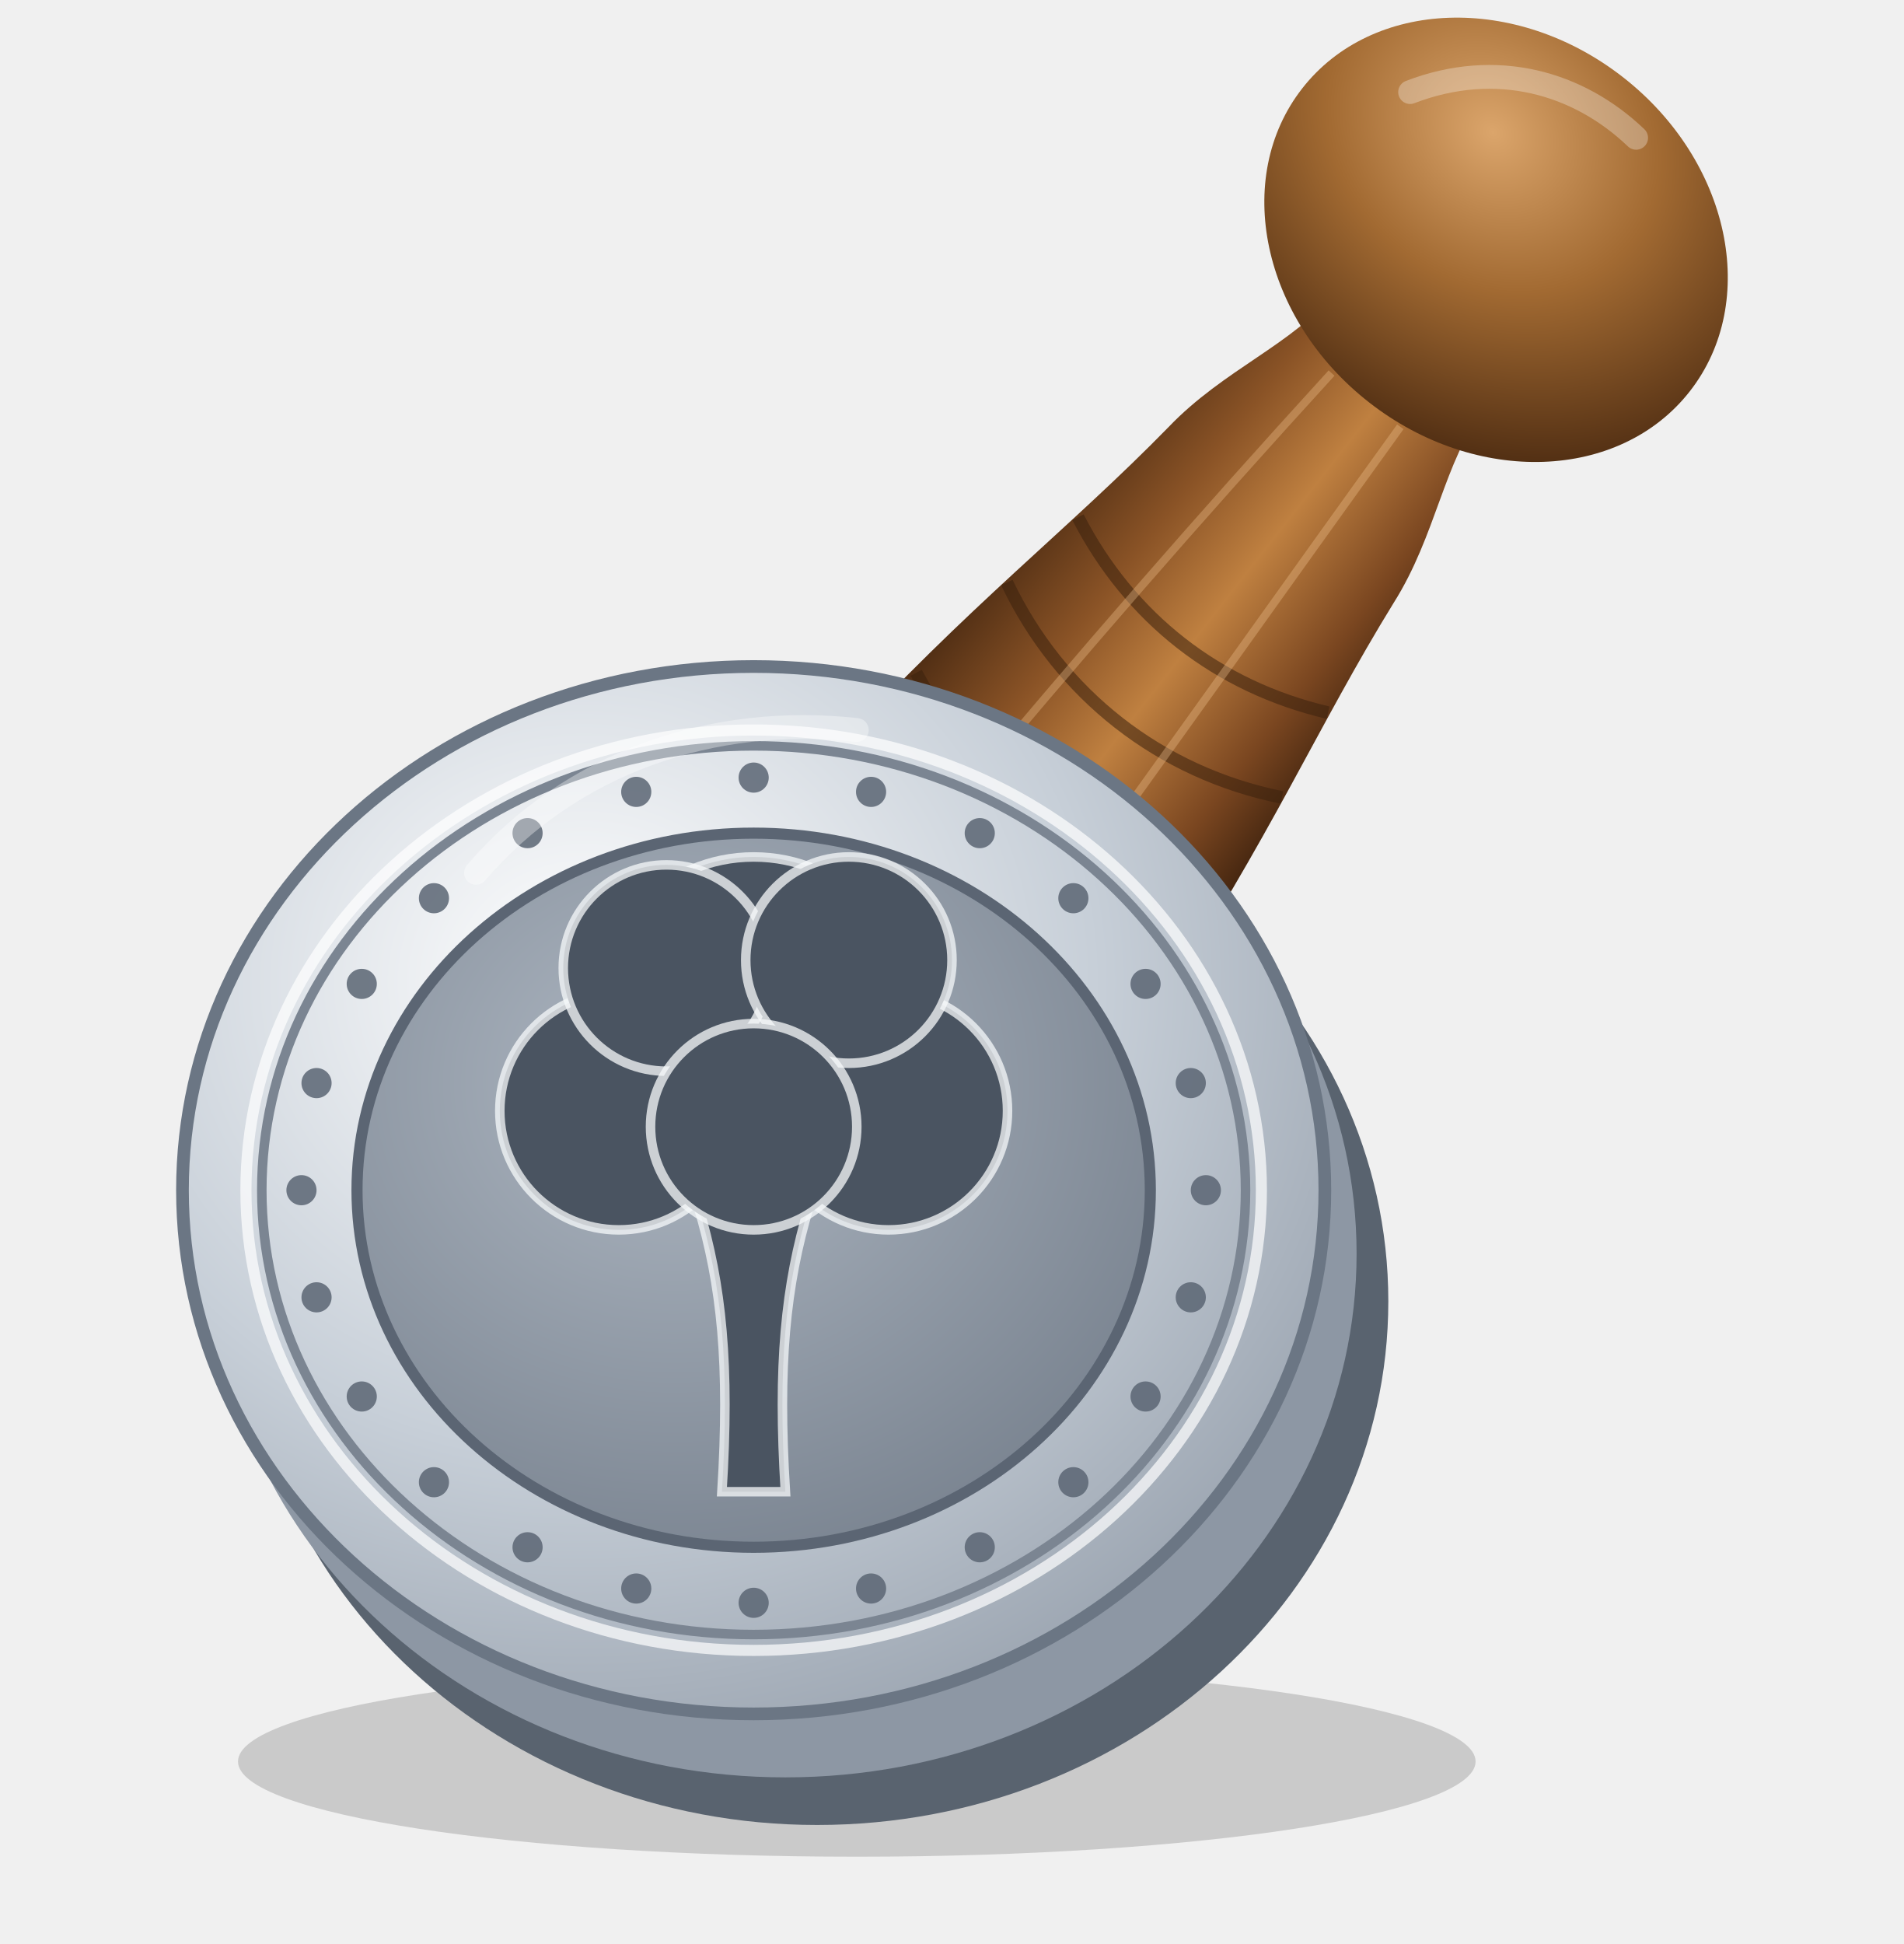
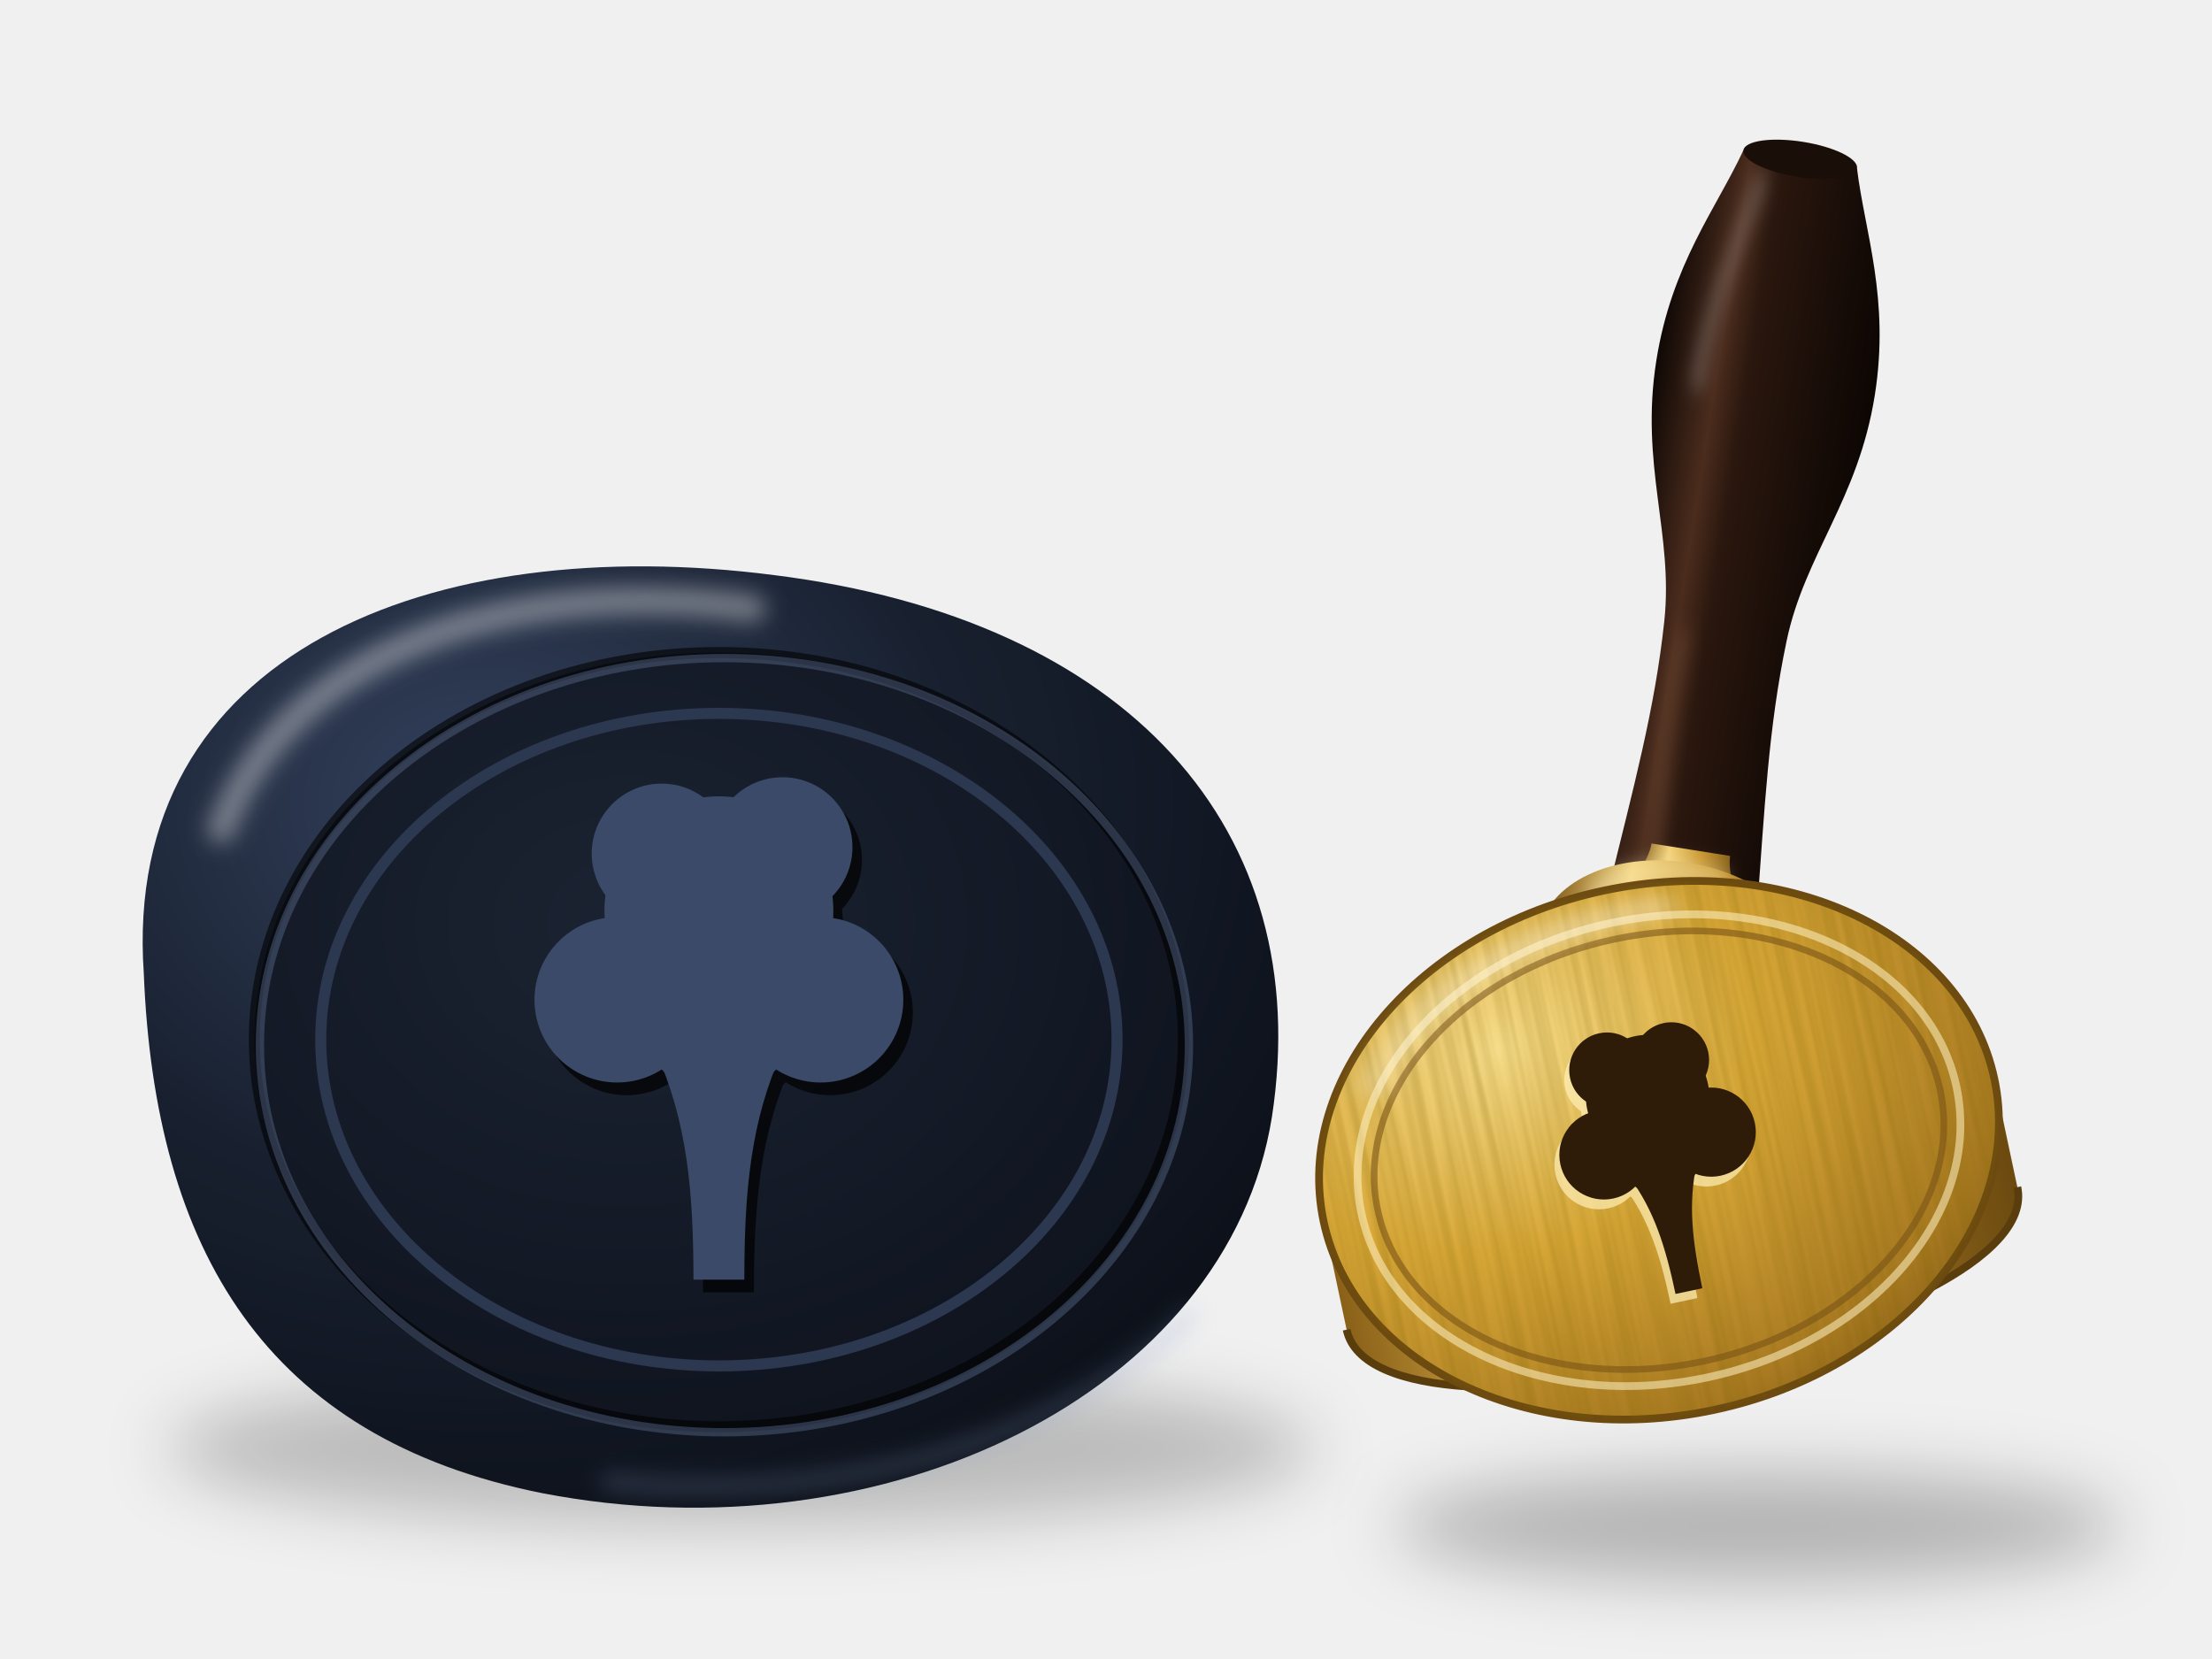
- <svg xmlns="http://www.w3.org/2000/svg" viewBox="0 0 240 245">
+ <svg xmlns="http://www.w3.org/2000/svg" viewBox="0 0 400 300">
  <defs>
-     <linearGradient id="wood" x1="0" x2="1" y1="0" y2="0">
-       <stop offset="0" stop-color="#4a2a12" />
-       <stop offset=".28" stop-color="#8a5326" />
-       <stop offset=".52" stop-color="#bf8040" />
-       <stop offset=".8" stop-color="#7a4620" />
-       <stop offset="1" stop-color="#3b200d" />
+     <g id="tree">
+       <path d="M-4 36 C-4 22 -5 11 -10 0 L10 0 C5 11 4 22 4 36 Z" />
+       <circle cx="0" cy="-22" r="18" />
+       <circle cx="-16" cy="-8" r="13" />
+       <circle cx="16" cy="-8" r="13" />
+       <circle cx="-9" cy="-31" r="11" />
+       <circle cx="10" cy="-32" r="11" />
+       <circle cx="0" cy="-5" r="12" />
+     </g>
+     <radialGradient id="wax" cx=".3" cy=".25" r=".95">
+       <stop offset="0" stop-color="#34425e" />
+       <stop offset=".45" stop-color="#18202f" />
+       <stop offset="1" stop-color="#080b12" />
+     </radialGradient>
+     <radialGradient id="waxIn" cx=".4" cy=".35" r=".9">
+       <stop offset="0" stop-color="#1b2332" />
+       <stop offset="1" stop-color="#0b0f18" />
+     </radialGradient>
+     <radialGradient id="brass" cx=".3" cy=".25" r=".95">
+       <stop offset="0" stop-color="#f6dc8a" />
+       <stop offset=".4" stop-color="#d9a838" />
+       <stop offset=".8" stop-color="#a97a22" />
+       <stop offset="1" stop-color="#7a5415" />
+     </radialGradient>
+     <linearGradient id="brassSide" x1="0" x2="1">
+       <stop offset="0" stop-color="#8a6118" />
+       <stop offset=".3" stop-color="#e6bb55" />
+       <stop offset=".55" stop-color="#b98a2a" />
+       <stop offset="1" stop-color="#6c4a10" />
    </linearGradient>
-     <radialGradient id="knob" cx=".36" cy=".3" r=".8">
-       <stop offset="0" stop-color="#dba56b" />
-       <stop offset=".45" stop-color="#a26a32" />
-       <stop offset="1" stop-color="#47270f" />
-     </radialGradient>
-     <linearGradient id="steel" x1="0" x2="1" y1="0" y2="0">
-       <stop offset="0" stop-color="#4b5563" />
-       <stop offset=".2" stop-color="#cfd6de" />
-       <stop offset=".4" stop-color="#fff" />
-       <stop offset=".62" stop-color="#9aa4b0" />
-       <stop offset=".86" stop-color="#e3e8ee" />
-       <stop offset="1" stop-color="#4b5563" />
+     <linearGradient id="bulb" x1="0" x2="1">
+       <stop offset="0" stop-color="#7a5415" />
+       <stop offset=".3" stop-color="#f3d27a" />
+       <stop offset=".6" stop-color="#c8962f" />
+       <stop offset="1" stop-color="#6c4a10" />
    </linearGradient>
-     <radialGradient id="face" cx=".35" cy=".3" r=".9">
-       <stop offset="0" stop-color="#ffffff" />
-       <stop offset=".5" stop-color="#c7cfd8" />
-       <stop offset="1" stop-color="#8b95a2" />
-     </radialGradient>
-     <radialGradient id="field" cx=".4" cy=".35" r=".85">
-       <stop offset="0" stop-color="#aeb7c2" />
-       <stop offset="1" stop-color="#6f7986" />
-     </radialGradient>
+     <linearGradient id="wood" x1="0" x2="1">
+       <stop offset="0" stop-color="#0f0805" />
+       <stop offset=".28" stop-color="#4b2c1d" />
+       <stop offset=".42" stop-color="#2a170e" />
+       <stop offset="1" stop-color="#0c0603" />
+     </linearGradient>
+     <filter id="blur2" x="-50%" y="-50%" width="200%" height="200%">
+       <feGaussianBlur stdDeviation="2" />
+     </filter>
+     <filter id="blur6" x="-30%" y="-200%" width="160%" height="500%">
+       <feGaussianBlur stdDeviation="6" />
+     </filter>
+     <filter id="brush" x="0" y="0" width="1" height="1">
+       <feTurbulence type="fractalNoise" baseFrequency=".6 .015" numOctaves="2" seed="4" />
+       <feColorMatrix type="matrix" values="0 0 0 0 .2  0 0 0 0 .12  0 0 0 0 0  0 0 0 .9 -.25" />
+     </filter>
+     <clipPath id="faceClip">
+       <ellipse cx="0" cy="0" rx="62" ry="48" />
+     </clipPath>
  </defs>
-   <ellipse cx="108" cy="222" rx="78" ry="12" fill="#000" opacity=".16" />
-   <g transform="translate(95 150) rotate(38)">
-     <path d="M-26 -50 C-24 -75 -20 -90 -18 -108 C-17 -118 -12 -126 -12 -134 L12 -134 C12 -126 17 -118 18 -108 C20 -90 24 -75 26 -50 Z" fill="url(#wood)" />
-     <g fill="none" stroke="#3b200d" stroke-width="1.6" opacity=".55">
-       <path d="M-20 -92 C-7 -86 7 -86 20 -92" />
-       <path d="M-22 -80 C-8 -73 8 -73 22 -80" />
-       <path d="M-24 -64 C-8 -57 8 -57 24 -64" />
+   <ellipse cx="134" cy="262" rx="104" ry="14" fill="#000" opacity=".22" filter="url(#blur6)" />
+   <path d="M26 176 C22 118 78 96 140 104 C204 112 238 150 230 202 C222 252 160 282 98 270 C48 260 28 226 26 176 Z" fill="url(#wax)" />
+   <path d="M40 150 C52 118 92 104 136 110" fill="none" stroke="#fff" stroke-width="5" stroke-linecap="round" opacity=".38" filter="url(#blur2)" />
+   <path d="M215 238 C190 262 150 272 110 268" fill="none" stroke="#8aa0c8" stroke-width="3" stroke-linecap="round" opacity=".25" filter="url(#blur2)" />
+   <ellipse cx="130" cy="188" rx="84" ry="70" fill="url(#waxIn)" stroke="#000" stroke-opacity=".6" stroke-width="2" />
+   <ellipse cx="131" cy="189" rx="84" ry="70" fill="none" stroke="#5a6b8c" stroke-opacity=".45" stroke-width="1.5" />
+   <ellipse cx="130" cy="188" rx="72" ry="59" fill="none" stroke="#2c3750" stroke-width="2" />
+   <g transform="translate(130 190) scale(1.15)">
+     <use href="#tree" transform="translate(1.5 2)" fill="#000" opacity=".7" />
+     <use href="#tree" fill="#3a4a68" />
+   </g>
+   <ellipse cx="318" cy="276" rx="66" ry="10" fill="#000" opacity=".25" filter="url(#blur6)" />
+   <g transform="translate(300 190) rotate(9) scale(.8)">
+     <path d="M-17 -34 C-15 -58 -13 -76 -14 -96 C-15 -116 -25 -130 -25 -154 C-25 -176 -17 -190 -13 -204 L13 -204 C17 -190 25 -176 25 -154 C25 -130 15 -116 14 -96 C13 -76 15 -58 17 -34 Z" fill="url(#wood)" />
+     <path d="M-15 -150 C-15 -170 -10 -186 -8 -198" fill="none" stroke="#fff" stroke-width="3" stroke-linecap="round" opacity=".22" filter="url(#blur2)" />
+     <path d="M-9 -94 C-10 -76 -9 -58 -8 -40" fill="none" stroke="#c9936a" stroke-width="2" stroke-linecap="round" opacity=".25" filter="url(#blur2)" />
+     <ellipse cx="0" cy="-204" rx="13" ry="4" fill="#1a0e08" />
+     <path d="M-12 -30 C-12 -38 -9 -42 -9 -46 L9 -46 C9 -42 12 -38 12 -30 Z" fill="url(#bulb)" />
+     <ellipse cx="0" cy="-22" rx="31" ry="21" fill="url(#bulb)" />
+     <path d="M-20 -32 C-14 -40 -2 -42 8 -40" fill="none" stroke="#fff6cf" stroke-width="3" stroke-linecap="round" opacity=".6" filter="url(#blur2)" />
+   </g>
+   <g transform="translate(300 208) rotate(-12)">
+     <path d="M-62 0 L-62 20 C-62 46 62 46 62 20 L62 0 Z" fill="url(#brassSide)" />
+     <ellipse cx="0" cy="20" rx="62" ry="48" fill="url(#brassSide)" opacity="0" />
+     <path d="M-62 20 C-62 46 62 46 62 20" fill="none" stroke="#5a3d0c" stroke-width="1.4" />
+     <ellipse cx="0" cy="0" rx="62" ry="48" fill="url(#brass)" stroke="#6c4a10" stroke-width="1.4" />
+     <g clip-path="url(#faceClip)">
+       <rect x="-62" y="-48" width="124" height="96" filter="url(#brush)" opacity=".5" />
    </g>
-     <g fill="none" stroke="#f0c48e" stroke-width="1" opacity=".35">
-       <path d="M-6 -126 C-8 -100 -9 -80 -10 -52" />
-       <path d="M5 -126 C6 -100 7 -80 8 -52" />
+     <ellipse cx="0" cy="0" rx="55" ry="42" fill="none" stroke="#fff3c4" stroke-width="1.4" opacity=".55" />
+     <ellipse cx="0" cy="0" rx="52" ry="39" fill="none" stroke="#7a5415" stroke-width="1.2" opacity=".6" />
+     <g transform="scale(-.62 .62) translate(0 6)">
+       <use href="#tree" transform="translate(2 2.5)" fill="#fff0b8" opacity=".7" />
+       <use href="#tree" fill="#2e1c08" />
    </g>
-     <ellipse cx="0" cy="-152" rx="31" ry="26" fill="url(#knob)" />
-     <path d="M-20 -160 C-14 -170 -4 -174 6 -173" fill="none" stroke="#fff" stroke-width="3" stroke-linecap="round" opacity=".3" />
-     <path d="M-30 -52 L-30 -30 L30 -30 L30 -52 Z" fill="url(#steel)" />
-     <ellipse cx="0" cy="-52" rx="30" ry="6" fill="#d9dfe6" stroke="#6b7684" stroke-width="1" />
+     <path d="M-48 -22 C-36 -38 -14 -44 10 -43" fill="none" stroke="#fff" stroke-width="4" stroke-linecap="round" opacity=".35" filter="url(#blur2)" />
  </g>
-   <ellipse cx="103" cy="164" rx="72" ry="66" fill="#59636f" />
-   <ellipse cx="99" cy="158" rx="72" ry="66" fill="#8d97a4" />
-   <ellipse cx="95" cy="150" rx="72" ry="66" fill="url(#face)" stroke="#6b7684" stroke-width="1.6" />
-   <ellipse cx="95" cy="150" rx="64" ry="58" fill="none" stroke="#fff" stroke-width="1.4" opacity=".7" />
-   <ellipse cx="95" cy="150" rx="62" ry="56" fill="none" stroke="#7b8592" stroke-width="1.2" />
-   <ellipse cx="95" cy="150" rx="50" ry="45" fill="url(#field)" stroke="#5b6573" stroke-width="1.4" />
-   <g fill="#5b6573" opacity=".85">
-     <circle cx="152.0" cy="150.0" r="1.9" />
-     <circle cx="150.1" cy="163.5" r="1.9" />
-     <circle cx="144.4" cy="176.0" r="1.9" />
-     <circle cx="135.3" cy="186.8" r="1.9" />
-     <circle cx="123.5" cy="195.0" r="1.9" />
-     <circle cx="109.8" cy="200.2" r="1.9" />
-     <circle cx="95.0" cy="202.0" r="1.9" />
-     <circle cx="80.2" cy="200.2" r="1.9" />
-     <circle cx="66.5" cy="195.0" r="1.9" />
-     <circle cx="54.7" cy="186.8" r="1.9" />
-     <circle cx="45.6" cy="176.0" r="1.9" />
-     <circle cx="39.9" cy="163.5" r="1.9" />
-     <circle cx="38.0" cy="150.0" r="1.9" />
-     <circle cx="39.9" cy="136.5" r="1.9" />
-     <circle cx="45.6" cy="124.0" r="1.9" />
-     <circle cx="54.7" cy="113.2" r="1.9" />
-     <circle cx="66.5" cy="105.0" r="1.9" />
-     <circle cx="80.2" cy="99.8" r="1.9" />
-     <circle cx="95.0" cy="98.0" r="1.9" />
-     <circle cx="109.8" cy="99.8" r="1.9" />
-     <circle cx="123.5" cy="105.0" r="1.9" />
-     <circle cx="135.3" cy="113.2" r="1.9" />
-     <circle cx="144.4" cy="124.0" r="1.9" />
-     <circle cx="150.1" cy="136.5" r="1.9" />
-   </g>
-   <g stroke="#f7f9fb" stroke-width="1.2" stroke-opacity=".75" fill="#4a5461">
-     <path d="M91 188 C92 172 91 162 88 152 L102 152 C99 162 98 172 99 188 Z" />
-     <circle cx="95" cy="128" r="20" />
-     <circle cx="78" cy="140" r="15" />
-     <circle cx="112" cy="140" r="15" />
-     <circle cx="84" cy="122" r="13" />
-     <circle cx="107" cy="121" r="13" />
-     <circle cx="95" cy="142" r="13" />
-   </g>
-   <path d="M60 110 C72 96 90 90 108 92" fill="none" stroke="#fff" stroke-width="3" stroke-linecap="round" opacity=".35" />
</svg>
